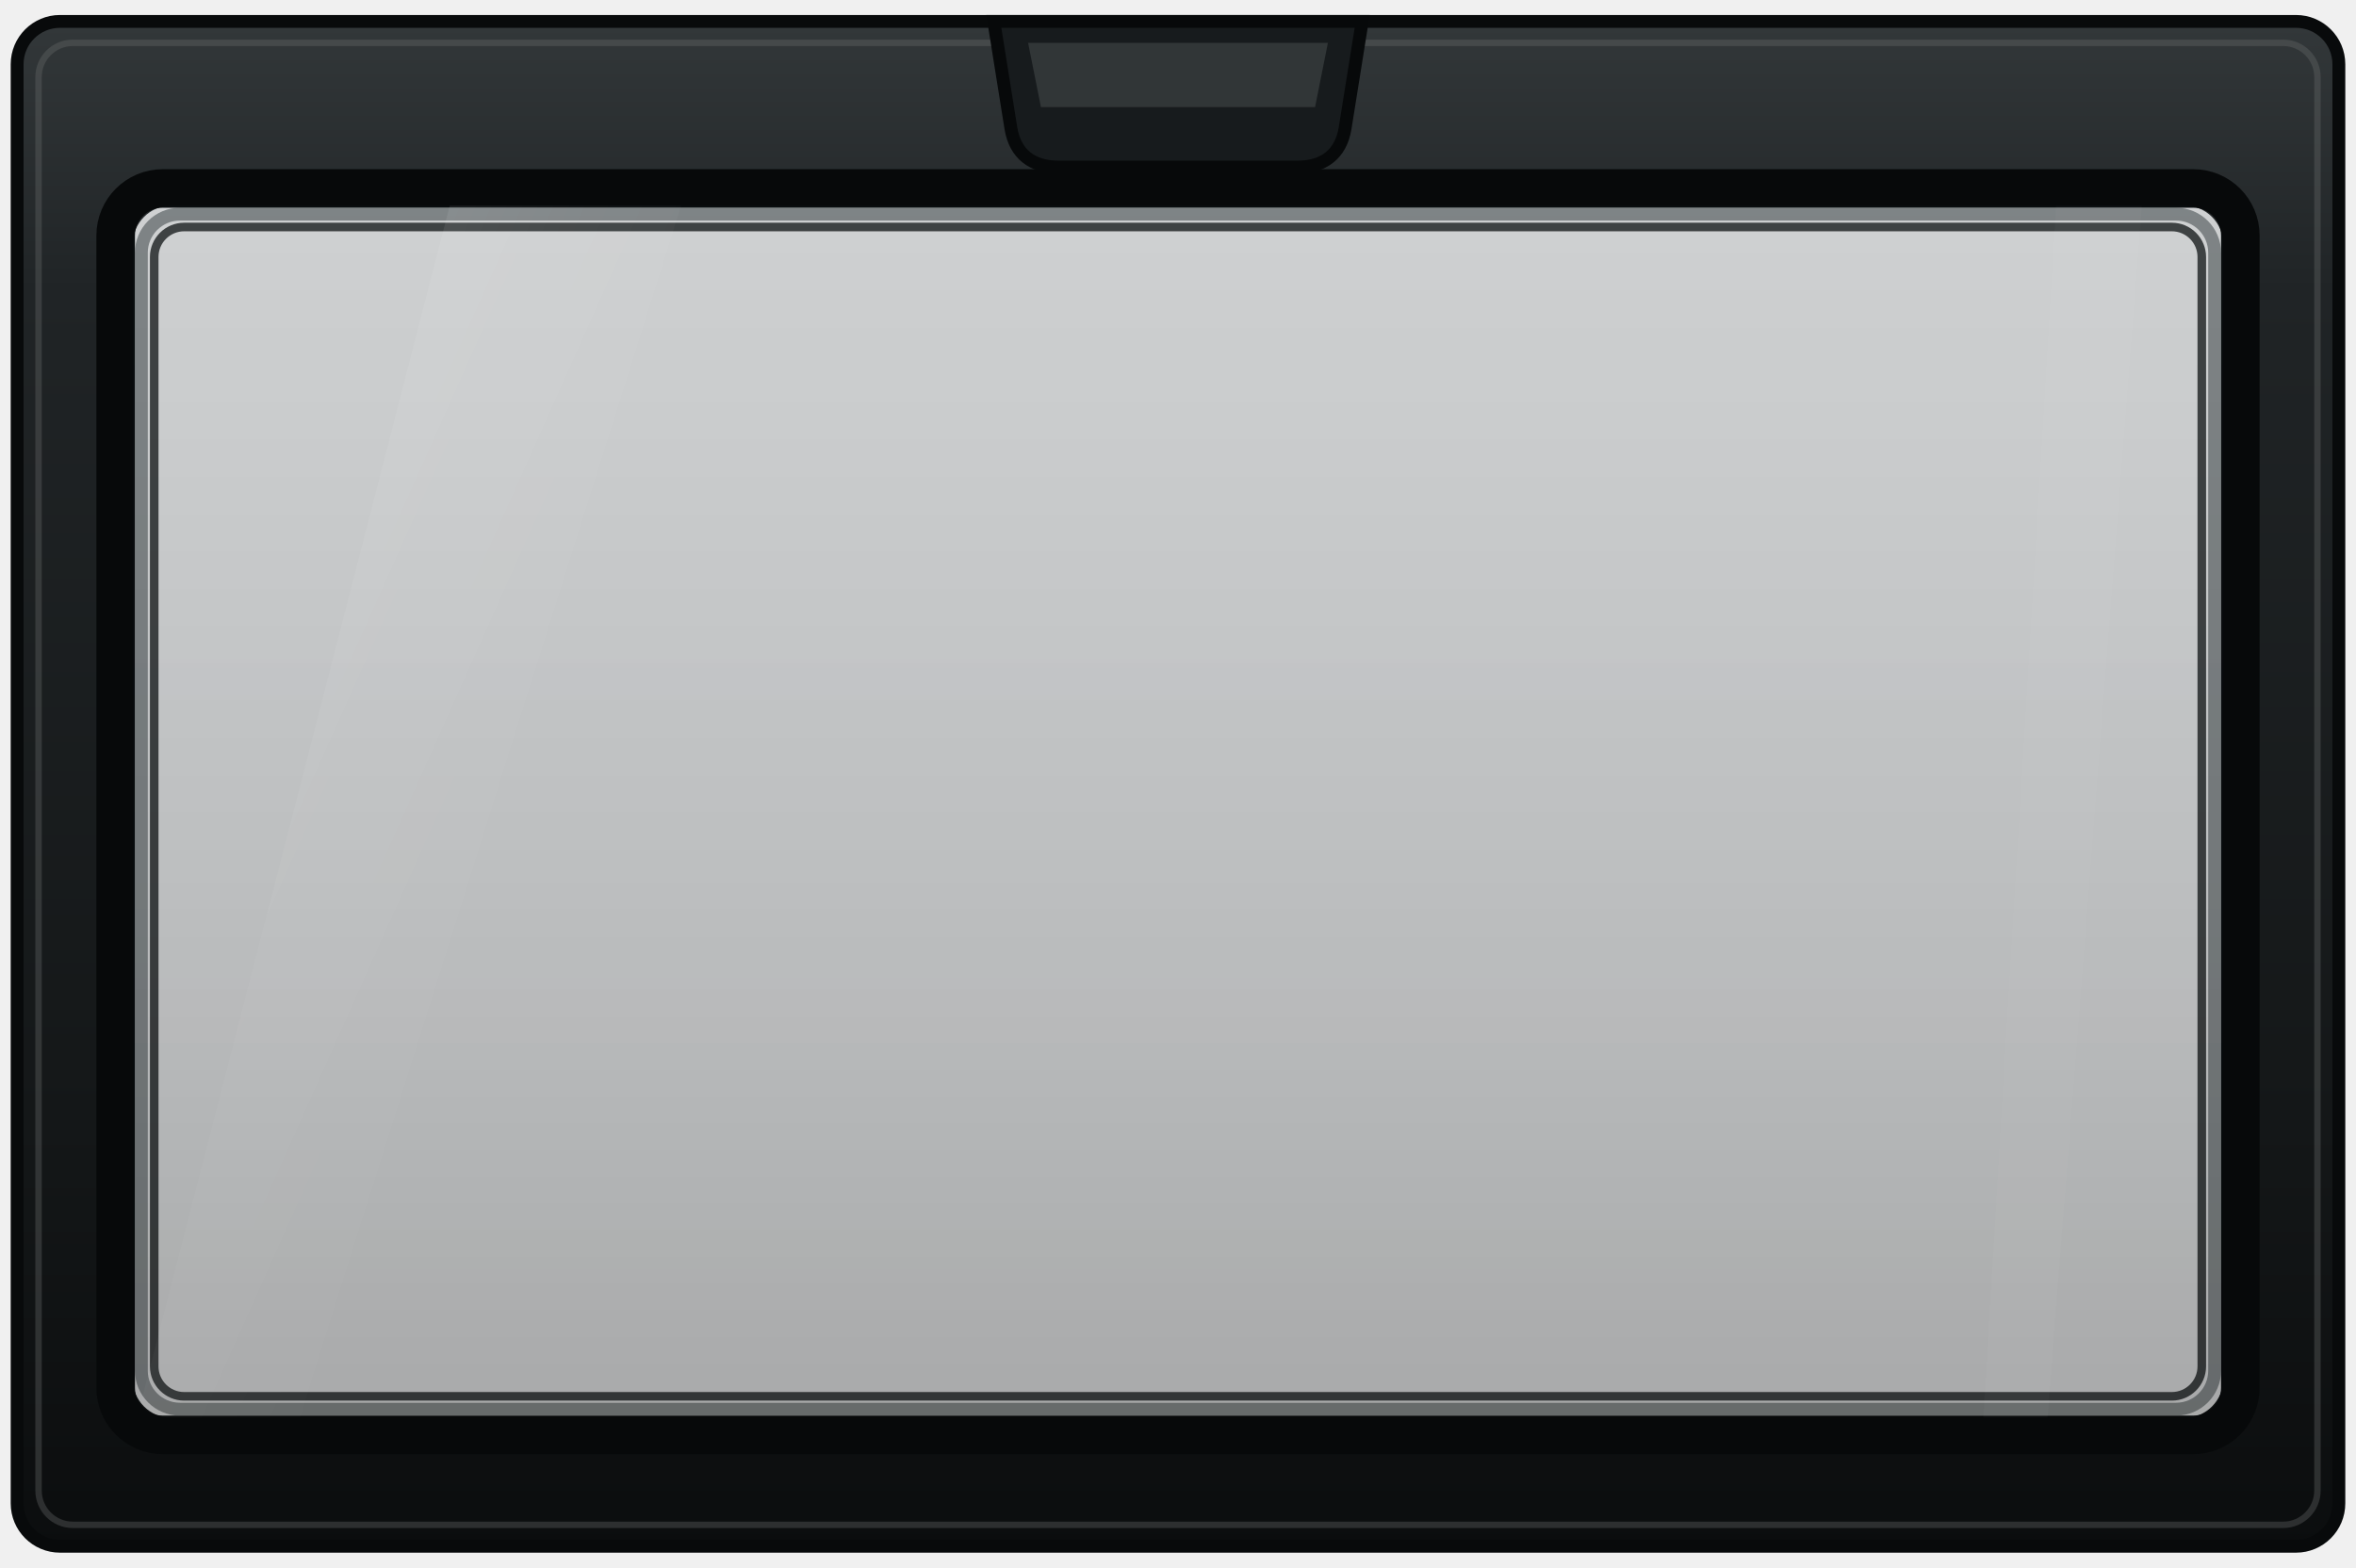
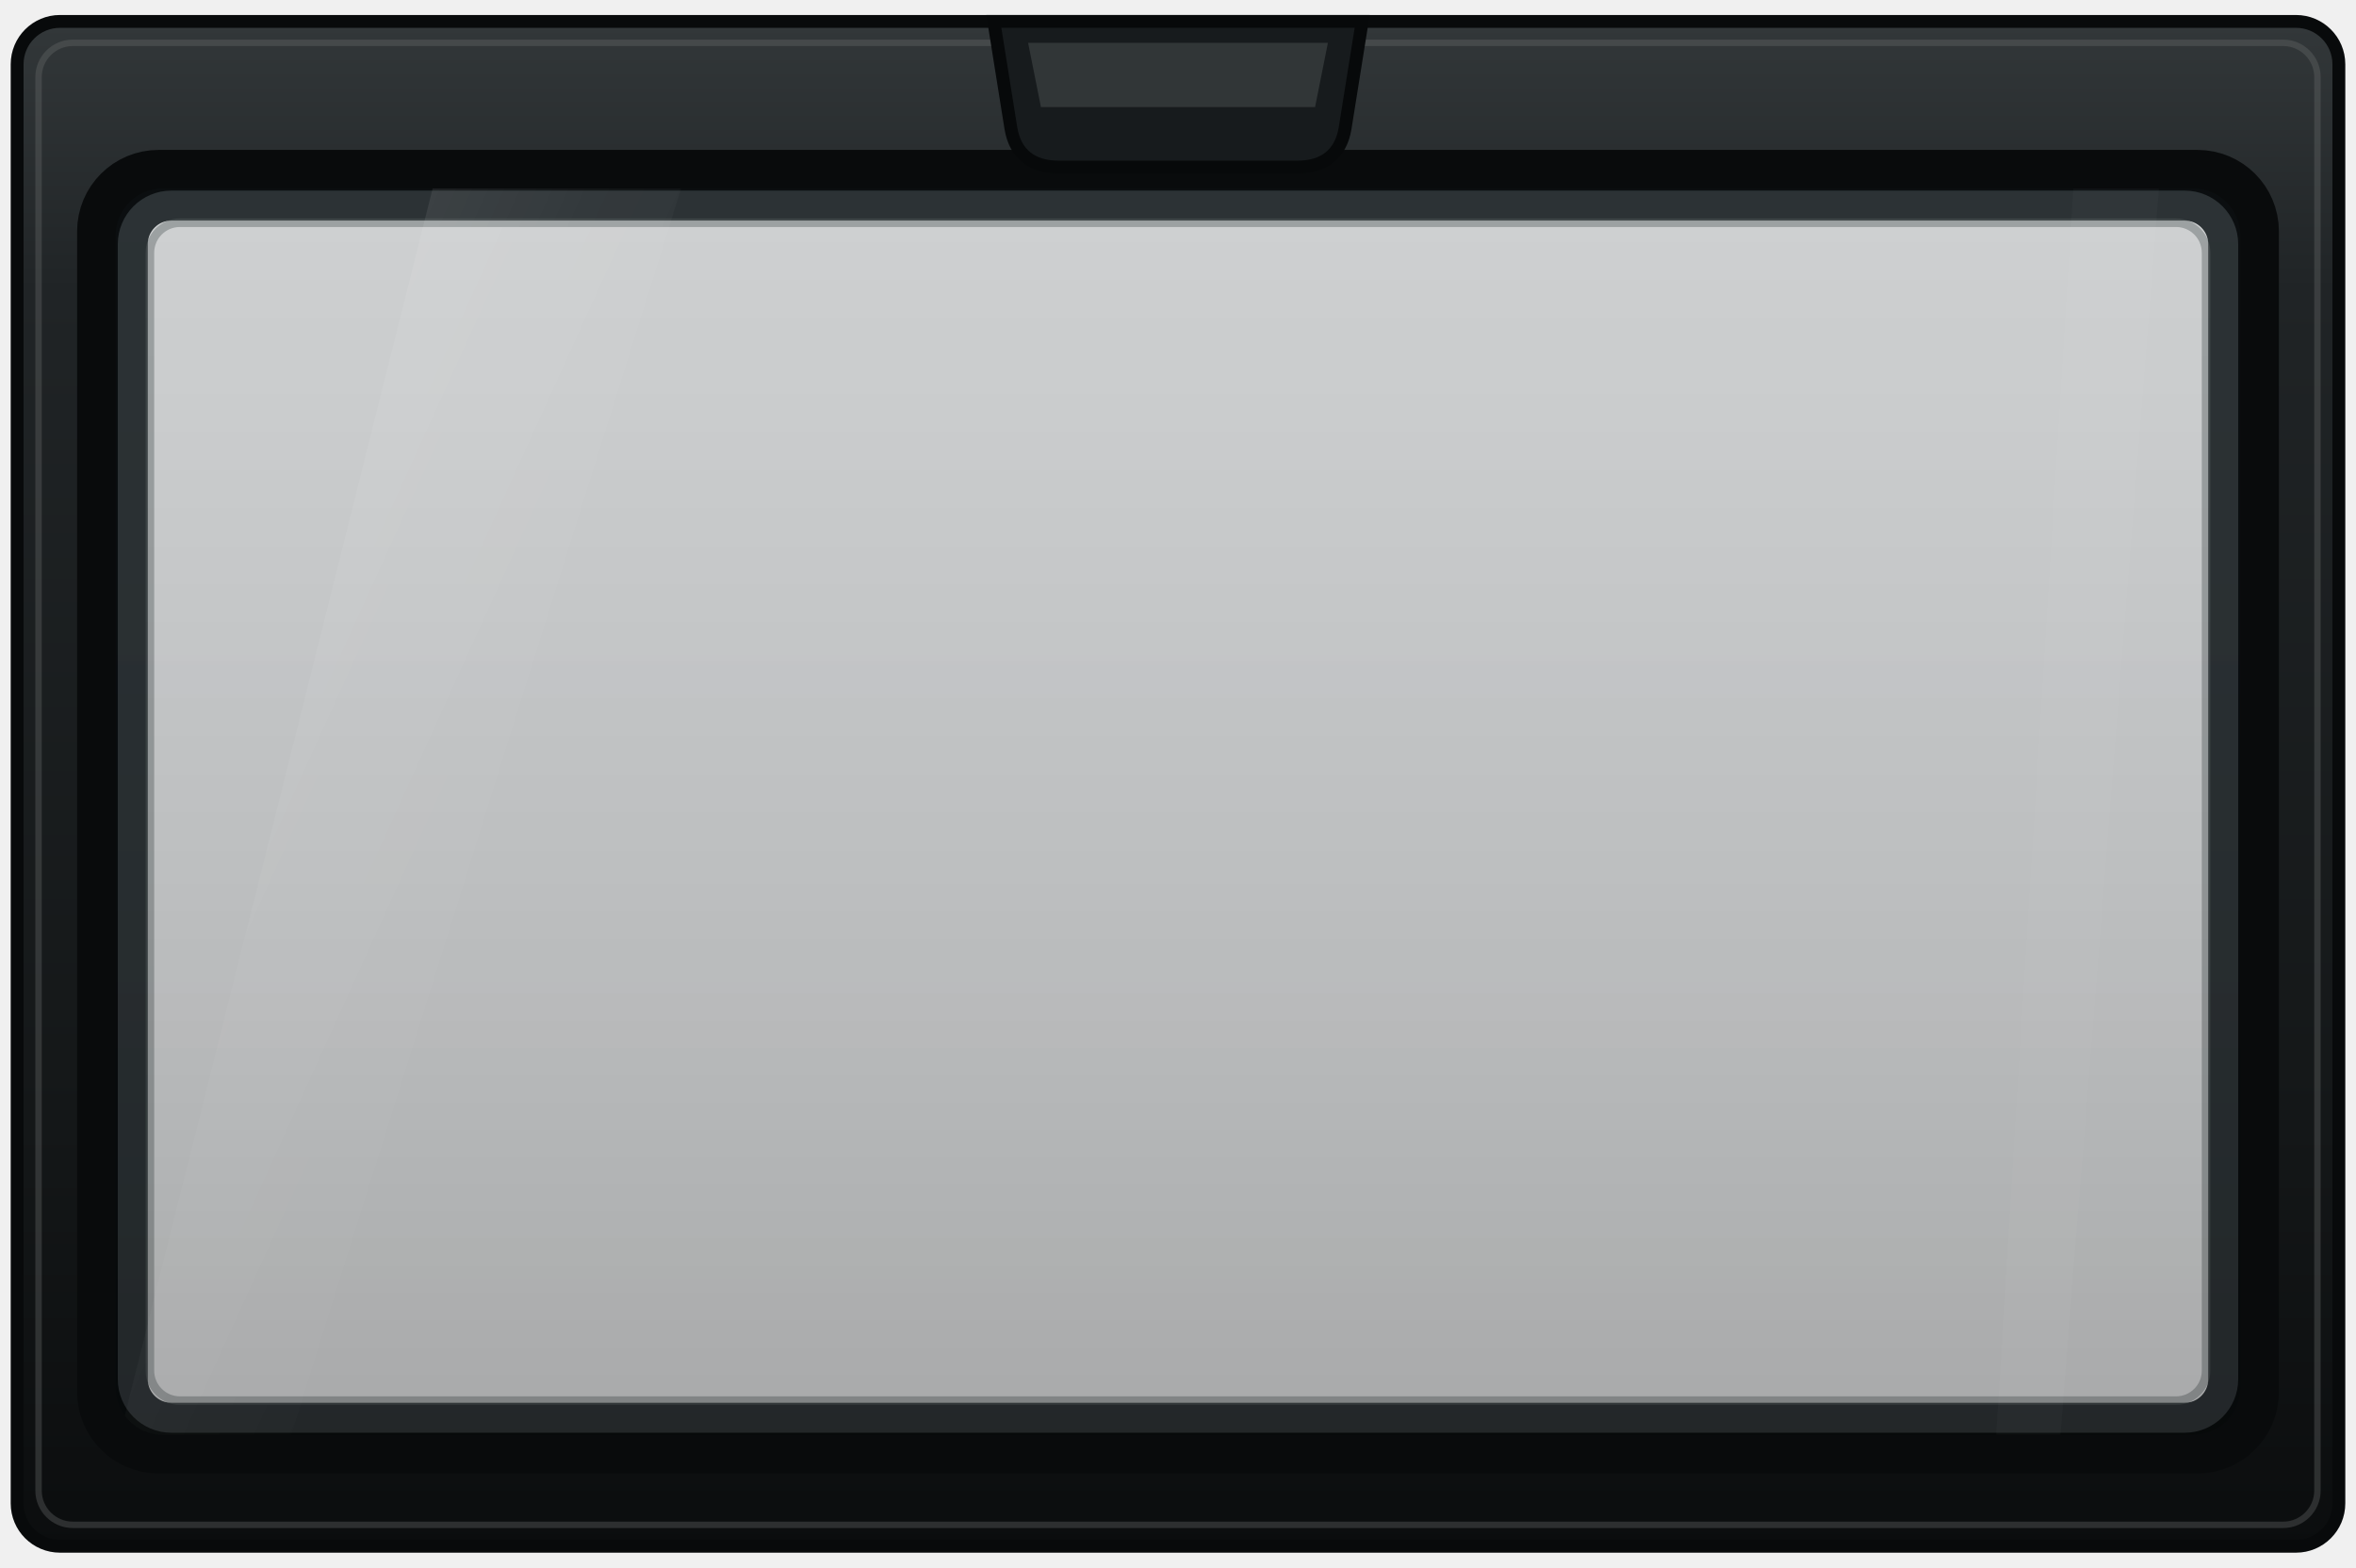
<svg xmlns="http://www.w3.org/2000/svg" width="550" height="366" viewBox="0 0 550 366">
  <defs>
    <linearGradient id="f" x1="0" y1="0" x2="0" y2="1">
      <stop offset="0" stop-color="#33383a" />
      <stop offset=".18" stop-color="#202426" />
      <stop offset=".72" stop-color="#141718" />
      <stop offset="1" stop-color="#0b0d0e" />
    </linearGradient>
    <linearGradient id="g" x1="0" y1="0" x2="0" y2="1">
      <stop offset="0" stop-color="#17232a" stop-opacity=".15" />
      <stop offset=".55" stop-color="#081116" stop-opacity=".22" />
      <stop offset="1" stop-color="#020608" stop-opacity=".30" />
    </linearGradient>
    <linearGradient id="r" x1="0" y1="0" x2="1" y2="1">
      <stop offset="0" stop-color="#fff" stop-opacity=".15" />
      <stop offset=".42" stop-color="#fff" stop-opacity=".035" />
      <stop offset=".7" stop-color="#fff" stop-opacity="0" />
    </linearGradient>
    <mask id="ring">
      <rect width="550" height="366" fill="#000" />
      <rect x="4" y="5" width="542" height="356" rx="10" fill="#fff" />
      <rect x="31" y="48" width="488" height="283" rx="9" fill="#000" />
    </mask>
    <clipPath id="pane">
-       <rect x="31" y="48" width="488" height="283" rx="9" />
+       <rect x="27" y="44" width="496" height="291" rx="11" />
    </clipPath>
  </defs>
  <rect x="4" y="5" width="542" height="356" rx="10" fill="url(#f)" mask="url(#ring)" />
  <rect x="4" y="5" width="542" height="356" rx="10" fill="none" stroke="#080a0b" stroke-width="3" />
  <rect x="9" y="10" width="532" height="346" rx="8" fill="none" stroke="#6a6e6d" stroke-opacity=".35" stroke-width="1.5" />
-   <rect x="27" y="44" width="496" height="291" rx="11" fill="none" stroke="#07090a" stroke-width="9" />
-   <rect x="33" y="50" width="484" height="279" rx="9" fill="none" stroke="#4d5355" stroke-opacity=".58" stroke-width="3" />
-   <rect x="36" y="53" width="478" height="273" rx="7" fill="none" stroke="#050708" stroke-opacity=".72" stroke-width="2" />
+   <rect x="25" y="42" width="500" height="295" rx="12" fill="none" stroke="#090b0c" stroke-width="14" />
+   <rect x="31" y="48" width="488" height="283" rx="9" fill="none" stroke="#303537" stroke-width="7" />
+   <rect x="35" y="52" width="480" height="275" rx="7" fill="none" stroke="#656b6c" stroke-opacity=".42" stroke-width="2" />
  <g clip-path="url(#pane)">
-     <rect x="31" y="48" width="488" height="283" fill="url(#g)" />
-     <path d="M105 48h54L70 331H32Z" fill="url(#r)" />
-     <path d="M480 48h20l-22 283h-15Z" fill="#fff" opacity=".02" />
+     <rect x="27" y="44" width="496" height="291" fill="url(#g)" />
+     <path d="M101 44h58L68 335H28Z" fill="url(#r)" />
+     <path d="M484 44h20l-23 291h-15Z" fill="#fff" opacity=".02" />
  </g>
  <path d="M232 5h86l-4 25c-1 6-5 9-11 9h-56c-6 0-10-3-11-9Z" fill="#171b1d" stroke="#07090a" stroke-width="3" />
  <path d="M240 10h70l-3 15h-64Z" fill="#555a5a" opacity=".42" />
</svg>
